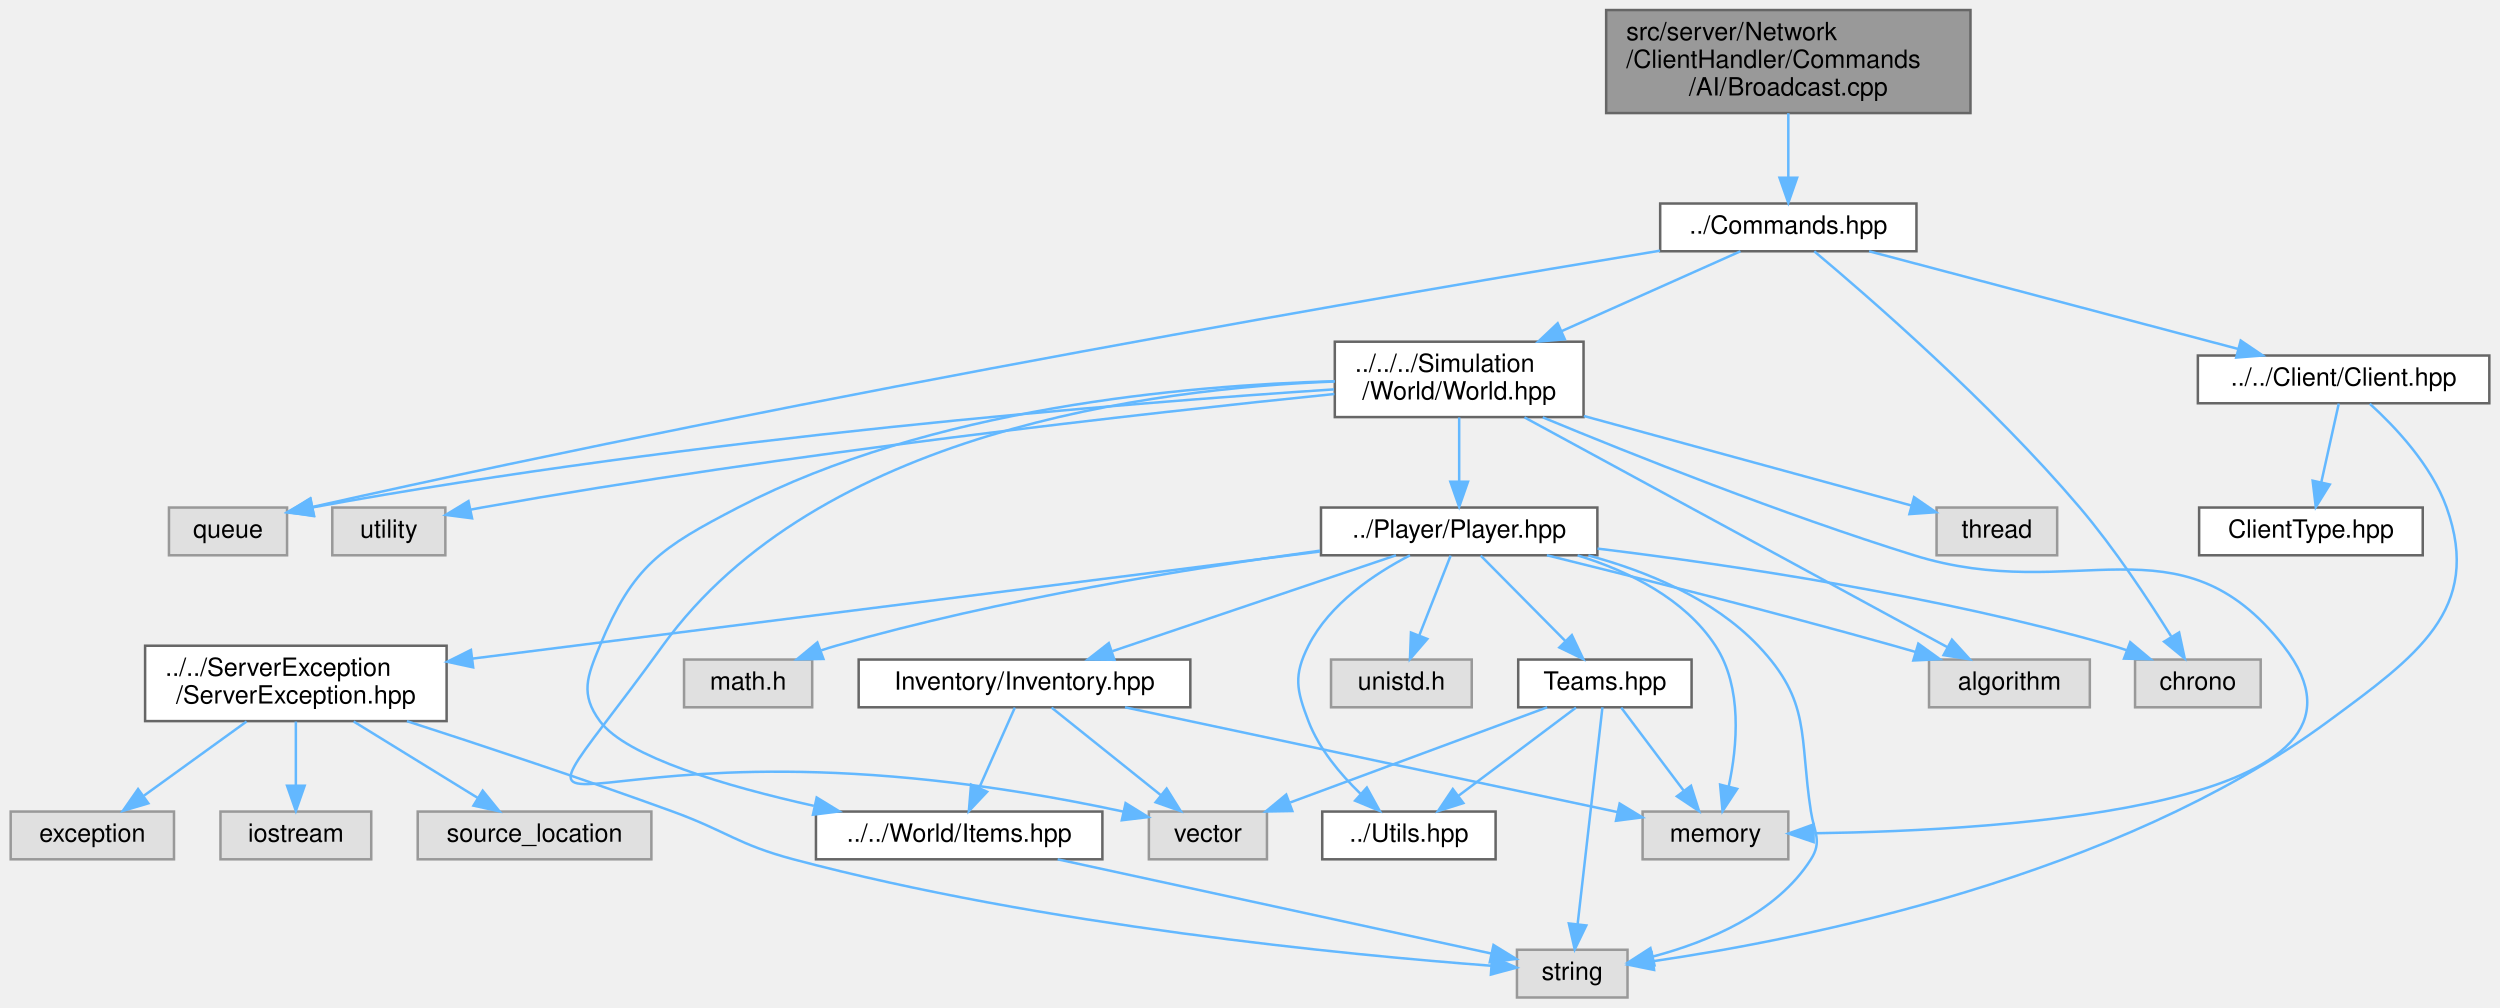
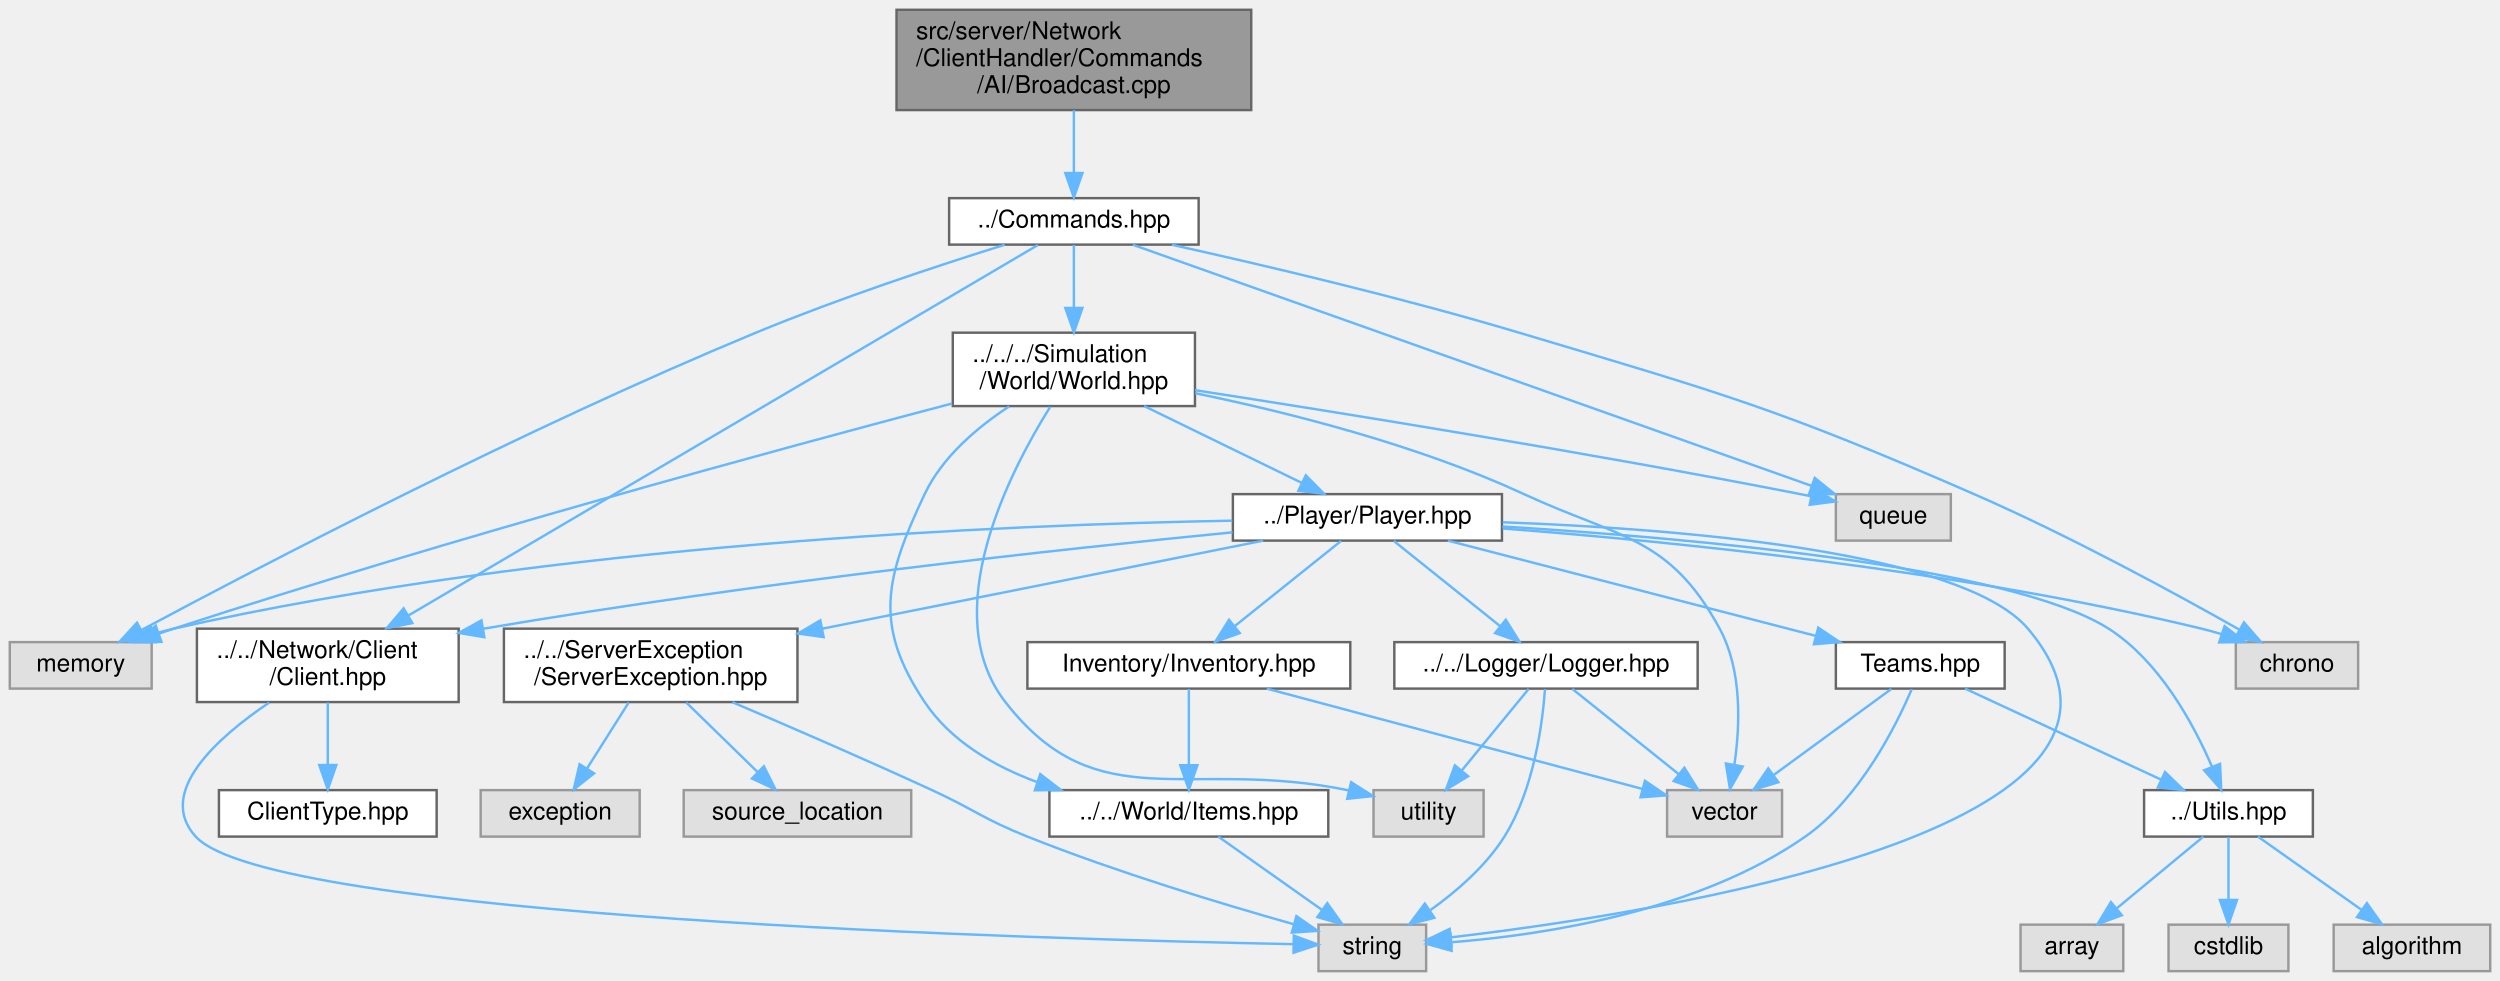
- <svg xmlns="http://www.w3.org/2000/svg" xmlns:xlink="http://www.w3.org/1999/xlink" width="995pt" height="401pt" viewBox="0.00 0.00 994.50 401.00">
+ <svg xmlns="http://www.w3.org/2000/svg" xmlns:xlink="http://www.w3.org/1999/xlink" width="1022pt" height="401pt" viewBox="0.00 0.00 1022.00 401.00">
  <g id="graph0" class="graph" transform="scale(1 1) rotate(0) translate(4 397)">
    <g id="Node000001" class="node">
      <g id="a_Node000001">
        <a xlink:title=" ">
-           <polygon fill="#999999" stroke="#666666" points="780,-393 635,-393 635,-352 780,-352 780,-393" />
-           <text text-anchor="start" x="643" y="-381" font-family="Helvetica,sans-Serif" font-size="10.00">src/server/Network</text>
-           <text text-anchor="start" x="643" y="-370" font-family="Helvetica,sans-Serif" font-size="10.00">/ClientHandler/Commands</text>
-           <text text-anchor="middle" x="707.5" y="-359" font-family="Helvetica,sans-Serif" font-size="10.00">/AI/Broadcast.cpp</text>
+           <polygon fill="#999999" stroke="#666666" points="507.5,-393 362.5,-393 362.5,-352 507.5,-352 507.5,-393" />
+           <text text-anchor="start" x="370.5" y="-381" font-family="Helvetica,sans-Serif" font-size="10.00">src/server/Network</text>
+           <text text-anchor="start" x="370.5" y="-370" font-family="Helvetica,sans-Serif" font-size="10.00">/ClientHandler/Commands</text>
+           <text text-anchor="middle" x="435" y="-359" font-family="Helvetica,sans-Serif" font-size="10.00">/AI/Broadcast.cpp</text>
        </a>
      </g>
    </g>
    <g id="Node000002" class="node">
      <g id="a_Node000002">
        <a xlink:href="Commands_8hpp.html" target="_top" xlink:title=" ">
-           <polygon fill="white" stroke="#666666" points="758.5,-316 656.5,-316 656.5,-297 758.5,-297 758.5,-316" />
-           <text text-anchor="middle" x="707.5" y="-304" font-family="Helvetica,sans-Serif" font-size="10.00">../Commands.hpp</text>
+           <polygon fill="white" stroke="#666666" points="486,-316 384,-316 384,-297 486,-297 486,-316" />
+           <text text-anchor="middle" x="435" y="-304" font-family="Helvetica,sans-Serif" font-size="10.00">../Commands.hpp</text>
        </a>
      </g>
    </g>
    <g id="edge1_Node000001_Node000002" class="edge">
      <g id="a_edge1_Node000001_Node000002">
        <a xlink:title=" ">
-           <path fill="none" stroke="#63b8ff" d="M707.5,-351.95C707.5,-343.85 707.5,-334.5 707.5,-326.47" />
-           <polygon fill="#63b8ff" stroke="#63b8ff" points="711,-326.26 707.5,-316.26 704,-326.26 711,-326.26" />
+           <path fill="none" stroke="#63b8ff" d="M435,-351.95C435,-343.85 435,-334.5 435,-326.47" />
+           <polygon fill="#63b8ff" stroke="#63b8ff" points="438.5,-326.26 435,-316.26 431.5,-326.26 438.5,-326.26" />
        </a>
      </g>
    </g>
    <g id="Node000003" class="node">
      <g id="a_Node000003">
        <a xlink:href="World_8hpp.html" target="_top" xlink:title=" ">
-           <polygon fill="white" stroke="#666666" points="626,-261 527,-261 527,-231 626,-231 626,-261" />
-           <text text-anchor="start" x="535" y="-249" font-family="Helvetica,sans-Serif" font-size="10.00">../../../Simulation</text>
-           <text text-anchor="middle" x="576.5" y="-238" font-family="Helvetica,sans-Serif" font-size="10.00">/World/World.hpp</text>
+           <polygon fill="white" stroke="#666666" points="484.5,-261 385.5,-261 385.5,-231 484.5,-231 484.5,-261" />
+           <text text-anchor="start" x="393.5" y="-249" font-family="Helvetica,sans-Serif" font-size="10.00">../../../Simulation</text>
+           <text text-anchor="middle" x="435" y="-238" font-family="Helvetica,sans-Serif" font-size="10.00">/World/World.hpp</text>
        </a>
      </g>
    </g>
    <g id="edge2_Node000002_Node000003" class="edge">
      <g id="a_edge2_Node000002_Node000003">
        <a xlink:title=" ">
-           <path fill="none" stroke="#63b8ff" d="M688.45,-296.99C669.85,-288.68 640.94,-275.78 617.16,-265.16" />
-           <polygon fill="#63b8ff" stroke="#63b8ff" points="618.55,-261.95 607.99,-261.06 615.7,-268.34 618.55,-261.95" />
+           <path fill="none" stroke="#63b8ff" d="M435,-296.87C435,-290.11 435,-280.35 435,-271.26" />
+           <polygon fill="#63b8ff" stroke="#63b8ff" points="438.5,-271.11 435,-261.11 431.5,-271.11 438.5,-271.11" />
+         </a>
+       </g>
+     </g>
+     <g id="Node000004" class="node">
+       <g id="a_Node000004">
+         <a xlink:title=" ">
+           <polygon fill="#e0e0e0" stroke="#999999" points="58,-134.5 0,-134.5 0,-115.5 58,-115.5 58,-134.5" />
+           <text text-anchor="middle" x="29" y="-122.5" font-family="Helvetica,sans-Serif" font-size="10.00">memory</text>
+         </a>
+       </g>
+     </g>
+     <g id="edge37_Node000002_Node000004" class="edge">
+       <g id="a_edge37_Node000002_Node000004">
+         <a xlink:title=" ">
+           <path fill="none" stroke="#63b8ff" d="M406.73,-296.95C380.14,-288.64 339.39,-275.23 305,-261 210.01,-221.69 101.62,-165.06 53.84,-139.46" />
+           <polygon fill="#63b8ff" stroke="#63b8ff" points="55.32,-136.28 44.85,-134.63 52,-142.45 55.32,-136.28" />
+         </a>
+       </g>
+     </g>
+     <g id="Node000006" class="node">
+       <g id="a_Node000006">
+         <a xlink:title=" ">
+           <polygon fill="#e0e0e0" stroke="#999999" points="793.5,-195 746.5,-195 746.5,-176 793.5,-176 793.5,-195" />
+           <text text-anchor="middle" x="770" y="-183" font-family="Helvetica,sans-Serif" font-size="10.00">queue</text>
+         </a>
+       </g>
+     </g>
+     <g id="edge38_Node000002_Node000006" class="edge">
+       <g id="a_edge38_Node000002_Node000006">
+         <a xlink:title=" ">
+           <path fill="none" stroke="#63b8ff" d="M459.09,-296.94C517.88,-276.06 668.82,-222.44 736.4,-198.44" />
+           <polygon fill="#63b8ff" stroke="#63b8ff" points="737.87,-201.63 746.13,-194.98 735.53,-195.03 737.87,-201.63" />
+         </a>
+       </g>
+     </g>
+     <g id="Node000010" class="node">
+       <g id="a_Node000010">
+         <a xlink:title=" ">
+           <polygon fill="#e0e0e0" stroke="#999999" points="960,-134.5 910,-134.5 910,-115.5 960,-115.5 960,-134.5" />
+           <text text-anchor="middle" x="935" y="-122.5" font-family="Helvetica,sans-Serif" font-size="10.00">chrono</text>
+         </a>
+       </g>
+     </g>
+     <g id="edge36_Node000002_Node000010" class="edge">
+       <g id="a_edge36_Node000002_Node000010">
+         <a xlink:title=" ">
+           <path fill="none" stroke="#63b8ff" d="M475.08,-296.93C512.16,-288.7 568.69,-275.44 617,-261 701.04,-235.88 722.6,-230.07 803,-195 842.05,-177.97 885.52,-154.28 911.53,-139.55" />
+           <polygon fill="#63b8ff" stroke="#63b8ff" points="913.33,-142.56 920.29,-134.56 909.87,-136.47 913.33,-142.56" />
+         </a>
+       </g>
+     </g>
+     <g id="Node000011" class="node">
+       <g id="a_Node000011">
+         <a xlink:href="Client_8hpp.html" target="_top" xlink:title=" ">
+           <polygon fill="white" stroke="#666666" points="183.5,-140 76.5,-140 76.5,-110 183.5,-110 183.5,-140" />
+           <text text-anchor="start" x="84.5" y="-128" font-family="Helvetica,sans-Serif" font-size="10.00">../../Network/Client</text>
+           <text text-anchor="middle" x="130" y="-117" font-family="Helvetica,sans-Serif" font-size="10.00">/Client.hpp</text>
+         </a>
+       </g>
+     </g>
+     <g id="edge35_Node000002_Node000011" class="edge">
+       <g id="a_edge35_Node000002_Node000011">
+         <a xlink:title=" ">
+           <path fill="none" stroke="#63b8ff" d="M420.29,-296.84C373.69,-269.42 228.57,-184.01 162.89,-145.35" />
+           <polygon fill="#63b8ff" stroke="#63b8ff" points="164.56,-142.28 154.16,-140.22 161.01,-148.31 164.56,-142.28" />
+         </a>
+       </g>
+     </g>
+     <g id="edge3_Node000003_Node000004" class="edge">
+       <g id="a_edge3_Node000003_Node000004">
+         <a xlink:title=" ">
+           <path fill="none" stroke="#63b8ff" d="M385.24,-232.07C314.17,-213.33 179.74,-176.79 67,-140 65.1,-139.38 63.14,-138.72 61.18,-138.05" />
+           <polygon fill="#63b8ff" stroke="#63b8ff" points="62,-134.62 51.41,-134.57 59.66,-141.22 62,-134.62" />
+         </a>
+       </g>
+     </g>
+     <g id="Node000005" class="node">
+       <g id="a_Node000005">
+         <a xlink:title=" ">
+           <polygon fill="#e0e0e0" stroke="#999999" points="724.5,-74 677.5,-74 677.5,-55 724.5,-55 724.5,-74" />
+           <text text-anchor="middle" x="701" y="-62" font-family="Helvetica,sans-Serif" font-size="10.00">vector</text>
+         </a>
+       </g>
+     </g>
+     <g id="edge4_Node000003_Node000005" class="edge">
+       <g id="a_edge4_Node000003_Node000005">
+         <a xlink:title=" ">
+           <path fill="none" stroke="#63b8ff" d="M484.61,-236.25C522.57,-228.44 575.6,-215.11 619,-195 658.15,-176.86 678.4,-177.91 699,-140 708.24,-122.98 707.36,-100.4 705.04,-84.57" />
+           <polygon fill="#63b8ff" stroke="#63b8ff" points="708.43,-83.64 703.21,-74.42 701.54,-84.88 708.43,-83.64" />
+         </a>
+       </g>
+     </g>
+     <g id="edge5_Node000003_Node000006" class="edge">
+       <g id="a_edge5_Node000003_Node000006">
+         <a xlink:title=" ">
+           <path fill="none" stroke="#63b8ff" d="M484.54,-237.49C543.62,-228.34 645.28,-211.99 732,-195 733.45,-194.72 734.93,-194.42 736.43,-194.11" />
+           <polygon fill="#63b8ff" stroke="#63b8ff" points="737.27,-197.51 746.32,-192 735.81,-190.66 737.27,-197.51" />
        </a>
      </g>
    </g>
    <g id="Node000007" class="node">
      <g id="a_Node000007">
        <a xlink:title=" ">
-           <polygon fill="#e0e0e0" stroke="#999999" points="110,-195 63,-195 63,-176 110,-176 110,-195" />
-           <text text-anchor="middle" x="86.5" y="-183" font-family="Helvetica,sans-Serif" font-size="10.00">queue</text>
-         </a>
-       </g>
-     </g>
-     <g id="edge37_Node000002_Node000007" class="edge">
-       <g id="a_edge37_Node000002_Node000007">
-         <a xlink:title=" ">
-           <path fill="none" stroke="#63b8ff" d="M656.42,-297.23C555.59,-280.62 323.75,-241.02 120.19,-195.26" />
-           <polygon fill="#63b8ff" stroke="#63b8ff" points="120.74,-191.8 110.22,-193.01 119.2,-198.63 120.74,-191.8" />
+           <polygon fill="#e0e0e0" stroke="#999999" points="602.5,-74 557.5,-74 557.5,-55 602.5,-55 602.5,-74" />
+           <text text-anchor="middle" x="580" y="-62" font-family="Helvetica,sans-Serif" font-size="10.00">utility</text>
+         </a>
+       </g>
+     </g>
+     <g id="edge6_Node000003_Node000007" class="edge">
+       <g id="a_edge6_Node000003_Node000007">
+         <a xlink:title=" ">
+           <path fill="none" stroke="#63b8ff" d="M425.34,-230.71C408.65,-204.08 378.81,-146.29 407,-110 444.82,-61.32 481.78,-87.54 547.39,-73.88" />
+           <polygon fill="#63b8ff" stroke="#63b8ff" points="548.34,-77.25 557.28,-71.56 546.75,-70.44 548.34,-77.25" />
+         </a>
+       </g>
+     </g>
+     <g id="Node000008" class="node">
+       <g id="a_Node000008">
+         <a xlink:href="Player_8hpp.html" target="_top" xlink:title=" ">
+           <polygon fill="white" stroke="#666666" points="610,-195 500,-195 500,-176 610,-176 610,-195" />
+           <text text-anchor="middle" x="555" y="-183" font-family="Helvetica,sans-Serif" font-size="10.00">../Player/Player.hpp</text>
+         </a>
+       </g>
+     </g>
+     <g id="edge7_Node000003_Node000008" class="edge">
+       <g id="a_edge7_Node000003_Node000008">
+         <a xlink:title=" ">
+           <path fill="none" stroke="#63b8ff" d="M463.74,-230.99C483.32,-221.45 509.05,-208.9 528.2,-199.57" />
+           <polygon fill="#63b8ff" stroke="#63b8ff" points="529.82,-202.67 537.28,-195.14 526.76,-196.38 529.82,-202.67" />
+         </a>
+       </g>
+     </g>
+     <g id="Node000018" class="node">
+       <g id="a_Node000018">
+         <a xlink:href="Items_8hpp.html" target="_top" xlink:title=" ">
+           <polygon fill="white" stroke="#666666" points="539,-74 425,-74 425,-55 539,-55 539,-74" />
+           <text text-anchor="middle" x="482" y="-62" font-family="Helvetica,sans-Serif" font-size="10.00">../../World/Items.hpp</text>
+         </a>
+       </g>
+     </g>
+     <g id="edge34_Node000003_Node000018" class="edge">
+       <g id="a_edge34_Node000003_Node000018">
+         <a xlink:title=" ">
+           <path fill="none" stroke="#63b8ff" d="M408.55,-230.86C395.57,-222.36 381.21,-210.22 374,-195 357.84,-160.85 352.98,-141.39 374,-110 384.61,-94.15 402.01,-83.94 419.78,-77.36" />
+           <polygon fill="#63b8ff" stroke="#63b8ff" points="421.26,-80.55 429.64,-74.07 419.05,-73.91 421.26,-80.55" />
+         </a>
+       </g>
+     </g>
+     <g id="edge10_Node000008_Node000004" class="edge">
+       <g id="a_edge10_Node000008_Node000004">
+         <a xlink:title=" ">
+           <path fill="none" stroke="#63b8ff" d="M499.75,-184.15C408.52,-182.52 221.15,-174.79 67,-140 64.33,-139.4 61.59,-138.65 58.86,-137.83" />
+           <polygon fill="#63b8ff" stroke="#63b8ff" points="59.81,-134.45 49.21,-134.56 57.56,-141.08 59.81,-134.45" />
+         </a>
+       </g>
+     </g>
+     <g id="Node000009" class="node">
+       <g id="a_Node000009">
+         <a xlink:title=" ">
+           <polygon fill="#e0e0e0" stroke="#999999" points="579,-19 535,-19 535,0 579,0 579,-19" />
+           <text text-anchor="middle" x="557" y="-7" font-family="Helvetica,sans-Serif" font-size="10.00">string</text>
+         </a>
+       </g>
+     </g>
+     <g id="edge8_Node000008_Node000009" class="edge">
+       <g id="a_edge8_Node000008_Node000009">
+         <a xlink:title=" ">
+           <path fill="none" stroke="#63b8ff" d="M610.3,-183.5C681.14,-180.9 798.03,-171.78 825,-140 894.5,-58.11 674.46,-23.82 589.24,-13.83" />
+           <polygon fill="#63b8ff" stroke="#63b8ff" points="589.41,-10.32 579.08,-12.68 588.62,-17.28 589.41,-10.32" />
+         </a>
+       </g>
+     </g>
+     <g id="edge9_Node000008_Node000010" class="edge">
+       <g id="a_edge9_Node000008_Node000010">
+         <a xlink:title=" ">
+           <path fill="none" stroke="#63b8ff" d="M610.29,-180.95C678.3,-175.75 796.91,-163.96 896,-140 898.66,-139.36 901.39,-138.59 904.12,-137.76" />
+           <polygon fill="#63b8ff" stroke="#63b8ff" points="905.41,-141.02 913.8,-134.54 903.2,-134.38 905.41,-141.02" />
+         </a>
+       </g>
+     </g>
+     <g id="edge11_Node000008_Node000011" class="edge">
+       <g id="a_edge11_Node000008_Node000011">
+         <a xlink:title=" ">
+           <path fill="none" stroke="#63b8ff" d="M499.87,-179.39C430.7,-172.61 308.29,-159.39 193.56,-139.98" />
+           <polygon fill="#63b8ff" stroke="#63b8ff" points="193.99,-136.5 183.55,-138.27 192.81,-143.4 193.99,-136.5" />
+         </a>
+       </g>
+     </g>
+     <g id="Node000013" class="node">
+       <g id="a_Node000013">
+         <a xlink:href="ServerException_8hpp.html" target="_top" xlink:title=" ">
+           <polygon fill="white" stroke="#666666" points="322,-140 202,-140 202,-110 322,-110 322,-140" />
+           <text text-anchor="start" x="210" y="-128" font-family="Helvetica,sans-Serif" font-size="10.00">../../ServerException</text>
+           <text text-anchor="middle" x="262" y="-117" font-family="Helvetica,sans-Serif" font-size="10.00">/ServerException.hpp</text>
+         </a>
+       </g>
+     </g>
+     <g id="edge14_Node000008_Node000013" class="edge">
+       <g id="a_edge14_Node000008_Node000013">
+         <a xlink:title=" ">
+           <path fill="none" stroke="#63b8ff" d="M512.4,-175.99C465.16,-166.56 388.22,-151.2 332.08,-139.99" />
+           <polygon fill="#63b8ff" stroke="#63b8ff" points="332.7,-136.55 322.21,-138.02 331.33,-143.41 332.7,-136.55" />
+         </a>
+       </g>
+     </g>
+     <g id="Node000016" class="node">
+       <g id="a_Node000016">
+         <a xlink:href="Logger_8hpp.html" target="_top" xlink:title=" ">
+           <polygon fill="white" stroke="#666666" points="690,-134.5 566,-134.5 566,-115.5 690,-115.5 690,-134.5" />
+           <text text-anchor="middle" x="628" y="-122.5" font-family="Helvetica,sans-Serif" font-size="10.00">../../Logger/Logger.hpp</text>
+         </a>
+       </g>
+     </g>
+     <g id="edge18_Node000008_Node000016" class="edge">
+       <g id="a_edge18_Node000008_Node000016">
+         <a xlink:title=" ">
+           <path fill="none" stroke="#63b8ff" d="M565.77,-175.87C577.2,-166.71 595.48,-152.06 609.28,-141.01" />
+           <polygon fill="#63b8ff" stroke="#63b8ff" points="611.57,-143.65 617.18,-134.67 607.19,-138.19 611.57,-143.65" />
+         </a>
+       </g>
+     </g>
+     <g id="Node000017" class="node">
+       <g id="a_Node000017">
+         <a xlink:href="Inventory_8hpp.html" target="_top" xlink:title=" ">
+           <polygon fill="white" stroke="#666666" points="548,-134.5 416,-134.5 416,-115.5 548,-115.5 548,-134.5" />
+           <text text-anchor="middle" x="482" y="-122.5" font-family="Helvetica,sans-Serif" font-size="10.00">Inventory/Inventory.hpp</text>
+         </a>
+       </g>
+     </g>
+     <g id="edge22_Node000008_Node000017" class="edge">
+       <g id="a_edge22_Node000008_Node000017">
+         <a xlink:title=" ">
+           <path fill="none" stroke="#63b8ff" d="M544.23,-175.87C532.8,-166.71 514.52,-152.06 500.72,-141.01" />
+           <polygon fill="#63b8ff" stroke="#63b8ff" points="502.81,-138.19 492.82,-134.67 498.43,-143.65 502.81,-138.19" />
+         </a>
+       </g>
+     </g>
+     <g id="Node000019" class="node">
+       <g id="a_Node000019">
+         <a xlink:href="Teams_8hpp.html" target="_top" xlink:title=" ">
+           <polygon fill="white" stroke="#666666" points="815.5,-134.5 746.5,-134.5 746.5,-115.5 815.5,-115.5 815.5,-134.5" />
+           <text text-anchor="middle" x="781" y="-122.5" font-family="Helvetica,sans-Serif" font-size="10.00">Teams.hpp</text>
+         </a>
+       </g>
+     </g>
+     <g id="edge26_Node000008_Node000019" class="edge">
+       <g id="a_edge26_Node000008_Node000019">
+         <a xlink:title=" ">
+           <path fill="none" stroke="#63b8ff" d="M587.86,-175.99C627.61,-165.7 694.63,-148.36 738.33,-137.04" />
+           <polygon fill="#63b8ff" stroke="#63b8ff" points="739.29,-140.41 748.1,-134.52 737.54,-133.63 739.29,-140.41" />
+         </a>
+       </g>
+     </g>
+     <g id="Node000020" class="node">
+       <g id="a_Node000020">
+         <a xlink:href="Utils_8hpp.html" target="_top" xlink:title=" ">
+           <polygon fill="white" stroke="#666666" points="941.5,-74 872.5,-74 872.5,-55 941.5,-55 941.5,-74" />
+           <text text-anchor="middle" x="907" y="-62" font-family="Helvetica,sans-Serif" font-size="10.00">../Utils.hpp</text>
+         </a>
+       </g>
+     </g>
+     <g id="edge33_Node000008_Node000020" class="edge">
+       <g id="a_edge33_Node000008_Node000020">
+         <a xlink:title=" ">
+           <path fill="none" stroke="#63b8ff" d="M610.17,-181.77C686.09,-177.11 817.93,-165.54 858,-140 878.76,-126.77 892.63,-101.24 900.17,-83.78" />
+           <polygon fill="#63b8ff" stroke="#63b8ff" points="903.56,-84.73 904.04,-74.15 897.06,-82.12 903.56,-84.73" />
+         </a>
+       </g>
+     </g>
+     <g id="edge12_Node000011_Node000009" class="edge">
+       <g id="a_edge12_Node000011_Node000009">
+         <a xlink:title=" ">
+           <path fill="none" stroke="#63b8ff" d="M106,-109.76C84.8,-95.44 59.6,-72.99 76,-55 106.22,-21.86 421.83,-13.03 524.75,-11.03" />
+           <polygon fill="#63b8ff" stroke="#63b8ff" points="524.92,-14.52 534.85,-10.84 524.79,-7.52 524.92,-14.52" />
+         </a>
+       </g>
+     </g>
+     <g id="Node000012" class="node">
+       <g id="a_Node000012">
+         <a xlink:href="ClientType_8hpp.html" target="_top" xlink:title=" ">
+           <polygon fill="white" stroke="#666666" points="174.5,-74 85.5,-74 85.5,-55 174.5,-55 174.5,-74" />
+           <text text-anchor="middle" x="130" y="-62" font-family="Helvetica,sans-Serif" font-size="10.00">ClientType.hpp</text>
+         </a>
+       </g>
+     </g>
+     <g id="edge13_Node000011_Node000012" class="edge">
+       <g id="a_edge13_Node000011_Node000012">
+         <a xlink:title=" ">
+           <path fill="none" stroke="#63b8ff" d="M130,-109.84C130,-102.21 130,-92.7 130,-84.45" />
+           <polygon fill="#63b8ff" stroke="#63b8ff" points="133.5,-84.27 130,-74.27 126.5,-84.27 133.5,-84.27" />
+         </a>
+       </g>
+     </g>
+     <g id="edge16_Node000013_Node000009" class="edge">
+       <g id="a_edge16_Node000013_Node000009">
+         <a xlink:title=" ">
+           <path fill="none" stroke="#63b8ff" d="M295.38,-109.94C318.43,-100.12 349.71,-86.57 377,-74 394.51,-65.93 398.09,-62.14 416,-55 452.52,-40.43 495.82,-27.36 524.71,-19.22" />
+           <polygon fill="#63b8ff" stroke="#63b8ff" points="525.97,-22.5 534.67,-16.45 524.09,-15.76 525.97,-22.5" />
        </a>
      </g>
    </g>
    <g id="Node000014" class="node">
      <g id="a_Node000014">
        <a xlink:title=" ">
-           <polygon fill="#e0e0e0" stroke="#999999" points="895.5,-134.5 845.5,-134.5 845.5,-115.5 895.5,-115.5 895.5,-134.5" />
-           <text text-anchor="middle" x="870.5" y="-122.5" font-family="Helvetica,sans-Serif" font-size="10.00">chrono</text>
-         </a>
-       </g>
-     </g>
-     <g id="edge36_Node000002_Node000014" class="edge">
-       <g id="a_edge36_Node000002_Node000014">
-         <a xlink:title=" ">
-           <path fill="none" stroke="#63b8ff" d="M717.82,-296.98C738.97,-279.25 788.22,-236.56 823.5,-195 837.37,-178.66 850.9,-158.17 859.85,-143.78" />
-           <polygon fill="#63b8ff" stroke="#63b8ff" points="863.04,-145.28 865.27,-134.92 857.07,-141.63 863.04,-145.28" />
+           <polygon fill="#e0e0e0" stroke="#999999" points="257.5,-74 192.5,-74 192.5,-55 257.5,-55 257.5,-74" />
+           <text text-anchor="middle" x="225" y="-62" font-family="Helvetica,sans-Serif" font-size="10.00">exception</text>
+         </a>
+       </g>
+     </g>
+     <g id="edge15_Node000013_Node000014" class="edge">
+       <g id="a_edge15_Node000013_Node000014">
+         <a xlink:title=" ">
+           <path fill="none" stroke="#63b8ff" d="M253.04,-109.84C247.89,-101.69 241.38,-91.4 235.93,-82.78" />
+           <polygon fill="#63b8ff" stroke="#63b8ff" points="238.85,-80.85 230.54,-74.27 232.93,-84.59 238.85,-80.85" />
+         </a>
+       </g>
+     </g>
+     <g id="Node000015" class="node">
+       <g id="a_Node000015">
+         <a xlink:title=" ">
+           <polygon fill="#e0e0e0" stroke="#999999" points="368.5,-74 275.5,-74 275.5,-55 368.5,-55 368.5,-74" />
+           <text text-anchor="middle" x="322" y="-62" font-family="Helvetica,sans-Serif" font-size="10.00">source_location</text>
+         </a>
+       </g>
+     </g>
+     <g id="edge17_Node000013_Node000015" class="edge">
+       <g id="a_edge17_Node000013_Node000015">
+         <a xlink:title=" ">
+           <path fill="none" stroke="#63b8ff" d="M276.52,-109.84C285.32,-101.26 296.57,-90.3 305.67,-81.42" />
+           <polygon fill="#63b8ff" stroke="#63b8ff" points="308.29,-83.75 313.01,-74.27 303.41,-78.74 308.29,-83.75" />
+         </a>
+       </g>
+     </g>
+     <g id="edge21_Node000016_Node000005" class="edge">
+       <g id="a_edge21_Node000016_Node000005">
+         <a xlink:title=" ">
+           <path fill="none" stroke="#63b8ff" d="M638.77,-115.37C650.2,-106.21 668.48,-91.56 682.28,-80.51" />
+           <polygon fill="#63b8ff" stroke="#63b8ff" points="684.57,-83.15 690.18,-74.17 680.19,-77.69 684.57,-83.15" />
+         </a>
+       </g>
+     </g>
+     <g id="edge20_Node000016_Node000007" class="edge">
+       <g id="a_edge20_Node000016_Node000007">
+         <a xlink:title=" ">
+           <path fill="none" stroke="#63b8ff" d="M620.92,-115.37C613.76,-106.64 602.51,-92.93 593.61,-82.09" />
+           <polygon fill="#63b8ff" stroke="#63b8ff" points="596.16,-79.68 587.11,-74.17 590.75,-84.12 596.16,-79.68" />
+         </a>
+       </g>
+     </g>
+     <g id="edge19_Node000016_Node000009" class="edge">
+       <g id="a_edge19_Node000016_Node000009">
+         <a xlink:title=" ">
+           <path fill="none" stroke="#63b8ff" d="M627.59,-115.26C626.58,-101.45 623.09,-74.21 611,-55 603.42,-42.95 591.46,-32.61 580.73,-24.93" />
+           <polygon fill="#63b8ff" stroke="#63b8ff" points="582.37,-21.82 572.12,-19.14 578.46,-27.63 582.37,-21.82" />
+         </a>
+       </g>
+     </g>
+     <g id="edge23_Node000017_Node000005" class="edge">
+       <g id="a_edge23_Node000017_Node000005">
+         <a xlink:title=" ">
+           <path fill="none" stroke="#63b8ff" d="M513.84,-115.49C554.83,-104.54 625.73,-85.61 667.5,-74.45" />
+           <polygon fill="#63b8ff" stroke="#63b8ff" points="668.45,-77.82 677.21,-71.85 666.65,-71.05 668.45,-77.82" />
+         </a>
+       </g>
+     </g>
+     <g id="edge24_Node000017_Node000018" class="edge">
+       <g id="a_edge24_Node000017_Node000018">
+         <a xlink:title=" ">
+           <path fill="none" stroke="#63b8ff" d="M482,-115.37C482,-107.25 482,-94.81 482,-84.39" />
+           <polygon fill="#63b8ff" stroke="#63b8ff" points="485.5,-84.17 482,-74.17 478.5,-84.17 485.5,-84.17" />
+         </a>
+       </g>
+     </g>
+     <g id="edge25_Node000018_Node000009" class="edge">
+       <g id="a_edge25_Node000018_Node000009">
+         <a xlink:title=" ">
+           <path fill="none" stroke="#63b8ff" d="M494.05,-54.98C505.46,-46.92 522.83,-34.65 536.43,-25.03" />
+           <polygon fill="#63b8ff" stroke="#63b8ff" points="538.58,-27.8 544.73,-19.17 534.54,-22.08 538.58,-27.8" />
+         </a>
+       </g>
+     </g>
+     <g id="edge32_Node000019_Node000005" class="edge">
+       <g id="a_edge32_Node000019_Node000005">
+         <a xlink:title=" ">
+           <path fill="none" stroke="#63b8ff" d="M769.2,-115.37C756.55,-106.12 736.26,-91.28 721.09,-80.19" />
+           <polygon fill="#63b8ff" stroke="#63b8ff" points="722.99,-77.24 712.85,-74.17 718.86,-82.9 722.99,-77.24" />
+         </a>
+       </g>
+     </g>
+     <g id="edge31_Node000019_Node000009" class="edge">
+       <g id="a_edge31_Node000019_Node000009">
+         <a xlink:title=" ">
+           <path fill="none" stroke="#63b8ff" d="M777.54,-115.28C771.22,-100.5 756.34,-70.6 734,-55 690.26,-24.46 627.48,-14.84 589.64,-11.84" />
+           <polygon fill="#63b8ff" stroke="#63b8ff" points="589.42,-8.31 579.2,-11.13 588.94,-15.3 589.42,-8.31" />
+         </a>
+       </g>
+     </g>
+     <g id="edge27_Node000019_Node000020" class="edge">
+       <g id="a_edge27_Node000019_Node000020">
+         <a xlink:title=" ">
+           <path fill="none" stroke="#63b8ff" d="M799.32,-115.49C820.41,-105.7 855.26,-89.52 879.58,-78.23" />
+           <polygon fill="#63b8ff" stroke="#63b8ff" points="881.06,-81.4 888.66,-74.02 878.11,-75.05 881.06,-81.4" />
+         </a>
+       </g>
+     </g>
+     <g id="Node000021" class="node">
+       <g id="a_Node000021">
+         <a xlink:title=" ">
+           <polygon fill="#e0e0e0" stroke="#999999" points="1014,-19 950,-19 950,0 1014,0 1014,-19" />
+           <text text-anchor="middle" x="982" y="-7" font-family="Helvetica,sans-Serif" font-size="10.00">algorithm</text>
+         </a>
+       </g>
+     </g>
+     <g id="edge28_Node000020_Node000021" class="edge">
+       <g id="a_edge28_Node000020_Node000021">
+         <a xlink:title=" ">
+           <path fill="none" stroke="#63b8ff" d="M919.05,-54.98C930.46,-46.92 947.83,-34.65 961.43,-25.03" />
+           <polygon fill="#63b8ff" stroke="#63b8ff" points="963.58,-27.8 969.73,-19.17 959.54,-22.08 963.58,-27.8" />
+         </a>
+       </g>
+     </g>
+     <g id="Node000022" class="node">
+       <g id="a_Node000022">
+         <a xlink:title=" ">
+           <polygon fill="#e0e0e0" stroke="#999999" points="864,-19 822,-19 822,0 864,0 864,-19" />
+           <text text-anchor="middle" x="843" y="-7" font-family="Helvetica,sans-Serif" font-size="10.00">array</text>
+         </a>
+       </g>
+     </g>
+     <g id="edge29_Node000020_Node000022" class="edge">
+       <g id="a_edge29_Node000020_Node000022">
+         <a xlink:title=" ">
+           <path fill="none" stroke="#63b8ff" d="M896.72,-54.98C887.16,-47.07 872.72,-35.11 861.22,-25.58" />
+           <polygon fill="#63b8ff" stroke="#63b8ff" points="863.4,-22.85 853.47,-19.17 858.94,-28.24 863.4,-22.85" />
        </a>
      </g>
    </g>
    <g id="Node000023" class="node">
      <g id="a_Node000023">
-         <a xlink:href="Client_8hpp.html" target="_top" xlink:title=" ">
-           <polygon fill="white" stroke="#666666" points="986.5,-255.5 870.5,-255.5 870.5,-236.5 986.5,-236.5 986.5,-255.5" />
-           <text text-anchor="middle" x="928.5" y="-243.5" font-family="Helvetica,sans-Serif" font-size="10.00">../../Client/Client.hpp</text>
-         </a>
-       </g>
-     </g>
-     <g id="edge33_Node000002_Node000023" class="edge">
-       <g id="a_edge33_Node000002_Node000023">
-         <a xlink:title=" ">
-           <path fill="none" stroke="#63b8ff" d="M739.64,-296.99C778.43,-286.73 843.76,-269.43 886.51,-258.12" />
-           <polygon fill="#63b8ff" stroke="#63b8ff" points="887.55,-261.46 896.33,-255.52 885.76,-254.69 887.55,-261.46" />
-         </a>
-       </g>
-     </g>
-     <g id="Node000004" class="node">
-       <g id="a_Node000004">
-         <a xlink:title=" ">
-           <polygon fill="#e0e0e0" stroke="#999999" points="827.5,-134.5 763.5,-134.5 763.5,-115.5 827.5,-115.5 827.5,-134.5" />
-           <text text-anchor="middle" x="795.5" y="-122.5" font-family="Helvetica,sans-Serif" font-size="10.00">algorithm</text>
-         </a>
-       </g>
-     </g>
-     <g id="edge3_Node000003_Node000004" class="edge">
-       <g id="a_edge3_Node000003_Node000004">
-         <a xlink:title=" ">
-           <path fill="none" stroke="#63b8ff" d="M602.48,-230.88C645.05,-207.75 729.09,-162.09 770.81,-139.42" />
-           <polygon fill="#63b8ff" stroke="#63b8ff" points="772.63,-142.41 779.75,-134.56 769.29,-136.26 772.63,-142.41" />
-         </a>
-       </g>
-     </g>
-     <g id="Node000005" class="node">
-       <g id="a_Node000005">
-         <a xlink:title=" ">
-           <polygon fill="#e0e0e0" stroke="#999999" points="707.5,-74 649.5,-74 649.5,-55 707.5,-55 707.5,-74" />
-           <text text-anchor="middle" x="678.5" y="-62" font-family="Helvetica,sans-Serif" font-size="10.00">memory</text>
-         </a>
-       </g>
-     </g>
-     <g id="edge4_Node000003_Node000005" class="edge">
-       <g id="a_edge4_Node000003_Node000005">
-         <a xlink:title=" ">
-           <path fill="none" stroke="#63b8ff" d="M609.76,-230.89C645.74,-215.97 705.01,-192.36 757.5,-176 821.72,-155.98 862.98,-192.92 904.5,-140 954.55,-76.21 795.02,-66.44 717.84,-65.36" />
-           <polygon fill="#63b8ff" stroke="#63b8ff" points="717.57,-61.85 707.53,-65.26 717.5,-68.85 717.57,-61.85" />
-         </a>
-       </g>
-     </g>
-     <g id="Node000006" class="node">
-       <g id="a_Node000006">
-         <a xlink:title=" ">
-           <polygon fill="#e0e0e0" stroke="#999999" points="500,-74 453,-74 453,-55 500,-55 500,-74" />
-           <text text-anchor="middle" x="476.5" y="-62" font-family="Helvetica,sans-Serif" font-size="10.00">vector</text>
-         </a>
-       </g>
-     </g>
-     <g id="edge5_Node000003_Node000006" class="edge">
-       <g id="a_edge5_Node000003_Node000006">
-         <a xlink:title=" ">
-           <path fill="none" stroke="#63b8ff" d="M526.94,-245.16C454.33,-242.38 321.02,-225.19 259.5,-140 183.26,-34.43 217.56,-122.36 442.92,-73.97" />
-           <polygon fill="#63b8ff" stroke="#63b8ff" points="443.74,-77.37 452.75,-71.8 442.23,-70.54 443.74,-77.37" />
-         </a>
-       </g>
-     </g>
-     <g id="edge6_Node000003_Node000007" class="edge">
-       <g id="a_edge6_Node000003_Node000007">
-         <a xlink:title=" ">
-           <path fill="none" stroke="#63b8ff" d="M526.67,-242.03C443.96,-236.57 273.09,-222.99 120.22,-195.07" />
-           <polygon fill="#63b8ff" stroke="#63b8ff" points="120.65,-191.59 110.17,-193.21 119.37,-198.48 120.65,-191.59" />
-         </a>
-       </g>
-     </g>
-     <g id="Node000008" class="node">
-       <g id="a_Node000008">
-         <a xlink:title=" ">
-           <polygon fill="#e0e0e0" stroke="#999999" points="814.5,-195 766.5,-195 766.5,-176 814.5,-176 814.5,-195" />
-           <text text-anchor="middle" x="790.5" y="-183" font-family="Helvetica,sans-Serif" font-size="10.00">thread</text>
-         </a>
-       </g>
-     </g>
-     <g id="edge7_Node000003_Node000008" class="edge">
-       <g id="a_edge7_Node000003_Node000008">
-         <a xlink:title=" ">
-           <path fill="none" stroke="#63b8ff" d="M626.13,-231.43C666.14,-220.5 721.34,-205.41 756.48,-195.8" />
-           <polygon fill="#63b8ff" stroke="#63b8ff" points="757.54,-199.14 766.26,-193.13 755.69,-192.39 757.54,-199.14" />
-         </a>
-       </g>
-     </g>
-     <g id="Node000009" class="node">
-       <g id="a_Node000009">
-         <a xlink:title=" ">
-           <polygon fill="#e0e0e0" stroke="#999999" points="173,-195 128,-195 128,-176 173,-176 173,-195" />
-           <text text-anchor="middle" x="150.5" y="-183" font-family="Helvetica,sans-Serif" font-size="10.00">utility</text>
-         </a>
-       </g>
-     </g>
-     <g id="edge8_Node000003_Node000009" class="edge">
-       <g id="a_edge8_Node000003_Node000009">
-         <a xlink:title=" ">
-           <path fill="none" stroke="#63b8ff" d="M526.83,-240.19C452.65,-232.65 308.65,-216.65 187.5,-195 186.04,-194.74 184.55,-194.46 183.05,-194.16" />
-           <polygon fill="#63b8ff" stroke="#63b8ff" points="183.63,-190.71 173.13,-192.07 182.19,-197.56 183.63,-190.71" />
-         </a>
-       </g>
-     </g>
-     <g id="Node000010" class="node">
-       <g id="a_Node000010">
-         <a xlink:href="Player_8hpp.html" target="_top" xlink:title=" ">
-           <polygon fill="white" stroke="#666666" points="631.5,-195 521.5,-195 521.5,-176 631.5,-176 631.5,-195" />
-           <text text-anchor="middle" x="576.5" y="-183" font-family="Helvetica,sans-Serif" font-size="10.00">../Player/Player.hpp</text>
-         </a>
-       </g>
-     </g>
-     <g id="edge9_Node000003_Node000010" class="edge">
-       <g id="a_edge9_Node000003_Node000010">
-         <a xlink:title=" ">
-           <path fill="none" stroke="#63b8ff" d="M576.5,-230.84C576.5,-223.21 576.5,-213.7 576.5,-205.45" />
-           <polygon fill="#63b8ff" stroke="#63b8ff" points="580,-205.27 576.5,-195.27 573,-205.27 580,-205.27" />
-         </a>
-       </g>
-     </g>
-     <g id="Node000020" class="node">
-       <g id="a_Node000020">
-         <a xlink:href="Items_8hpp.html" target="_top" xlink:title=" ">
-           <polygon fill="white" stroke="#666666" points="434.5,-74 320.5,-74 320.5,-55 434.5,-55 434.5,-74" />
-           <text text-anchor="middle" x="377.5" y="-62" font-family="Helvetica,sans-Serif" font-size="10.00">../../World/Items.hpp</text>
-         </a>
-       </g>
-     </g>
-     <g id="edge32_Node000003_Node000020" class="edge">
-       <g id="a_edge32_Node000003_Node000020">
-         <a xlink:title=" ">
-           <path fill="none" stroke="#63b8ff" d="M526.93,-245.28C467.33,-243.67 365.81,-234.62 289.5,-195 258.82,-179.07 247.73,-171.94 234.5,-140 229.4,-127.68 226.6,-120.74 234.5,-110 244.99,-95.75 284.72,-84.08 319.66,-76.27" />
-           <polygon fill="#63b8ff" stroke="#63b8ff" points="320.79,-79.6 329.83,-74.07 319.31,-72.76 320.79,-79.6" />
-         </a>
-       </g>
-     </g>
-     <g id="edge13_Node000010_Node000004" class="edge">
-       <g id="a_edge13_Node000010_Node000004">
-         <a xlink:title=" ">
-           <path fill="none" stroke="#63b8ff" d="M611.41,-176C646.44,-167.35 701.88,-153.37 749.5,-140 752.29,-139.22 755.16,-138.39 758.06,-137.54" />
-           <polygon fill="#63b8ff" stroke="#63b8ff" points="759.24,-140.84 767.83,-134.64 757.24,-134.13 759.24,-140.84" />
-         </a>
-       </g>
-     </g>
-     <g id="edge15_Node000010_Node000005" class="edge">
-       <g id="a_edge15_Node000010_Node000005">
-         <a xlink:title=" ">
-           <path fill="none" stroke="#63b8ff" d="M623.64,-175.95C644.13,-169.64 666.22,-158.75 678.5,-140 689.32,-123.47 687.23,-100.14 683.78,-84.01" />
-           <polygon fill="#63b8ff" stroke="#63b8ff" points="687.14,-83.02 681.32,-74.17 680.35,-84.72 687.14,-83.02" />
-         </a>
-       </g>
-     </g>
-     <g id="Node000011" class="node">
-       <g id="a_Node000011">
-         <a xlink:title=" ">
-           <polygon fill="#e0e0e0" stroke="#999999" points="581.5,-134.5 525.5,-134.5 525.5,-115.5 581.5,-115.5 581.5,-134.5" />
-           <text text-anchor="middle" x="553.5" y="-122.5" font-family="Helvetica,sans-Serif" font-size="10.00">unistd.h</text>
-         </a>
-       </g>
-     </g>
-     <g id="edge10_Node000010_Node000011" class="edge">
-       <g id="a_edge10_Node000010_Node000011">
-         <a xlink:title=" ">
-           <path fill="none" stroke="#63b8ff" d="M573.11,-175.87C569.84,-167.57 564.81,-154.78 560.66,-144.22" />
-           <polygon fill="#63b8ff" stroke="#63b8ff" points="563.82,-142.69 556.91,-134.67 557.31,-145.25 563.82,-142.69" />
-         </a>
-       </g>
-     </g>
-     <g id="Node000012" class="node">
-       <g id="a_Node000012">
-         <a xlink:title=" ">
-           <polygon fill="#e0e0e0" stroke="#999999" points="643.5,-19 599.5,-19 599.5,0 643.5,0 643.5,-19" />
-           <text text-anchor="middle" x="621.5" y="-7" font-family="Helvetica,sans-Serif" font-size="10.00">string</text>
-         </a>
-       </g>
-     </g>
-     <g id="edge11_Node000010_Node000012" class="edge">
-       <g id="a_edge11_Node000010_Node000012">
-         <a xlink:title=" ">
-           <path fill="none" stroke="#63b8ff" d="M627.92,-175.93C651.33,-169.6 677.71,-158.7 695.5,-140 716.72,-117.7 711.78,-104.42 716.5,-74 717.8,-65.66 721.03,-62.13 716.5,-55 702.75,-33.37 675.41,-22.08 653.58,-16.29" />
-           <polygon fill="#63b8ff" stroke="#63b8ff" points="654.24,-12.85 643.7,-13.93 652.61,-19.66 654.24,-12.85" />
-         </a>
-       </g>
-     </g>
-     <g id="Node000013" class="node">
-       <g id="a_Node000013">
-         <a xlink:title=" ">
-           <polygon fill="#e0e0e0" stroke="#999999" points="319,-134.5 268,-134.5 268,-115.5 319,-115.5 319,-134.5" />
-           <text text-anchor="middle" x="293.5" y="-122.5" font-family="Helvetica,sans-Serif" font-size="10.00">math.h</text>
-         </a>
-       </g>
-     </g>
-     <g id="edge12_Node000010_Node000013" class="edge">
-       <g id="a_edge12_Node000010_Node000013">
-         <a xlink:title=" ">
-           <path fill="none" stroke="#63b8ff" d="M521.1,-177.84C470.35,-170.97 393.47,-158.61 328.5,-140 326.57,-139.45 324.59,-138.82 322.61,-138.16" />
-           <polygon fill="#63b8ff" stroke="#63b8ff" points="323.47,-134.74 312.88,-134.56 321.05,-141.31 323.47,-134.74" />
-         </a>
-       </g>
-     </g>
-     <g id="edge14_Node000010_Node000014" class="edge">
-       <g id="a_edge14_Node000010_Node000014">
-         <a xlink:title=" ">
-           <path fill="none" stroke="#63b8ff" d="M631.57,-178.66C684.74,-172.19 767.18,-159.94 836.5,-140 838.39,-139.46 840.31,-138.84 842.24,-138.18" />
-           <polygon fill="#63b8ff" stroke="#63b8ff" points="843.58,-141.41 851.7,-134.61 841.11,-134.87 843.58,-141.41" />
-         </a>
-       </g>
-     </g>
-     <g id="Node000015" class="node">
-       <g id="a_Node000015">
-         <a xlink:href="ServerException_8hpp.html" target="_top" xlink:title=" ">
-           <polygon fill="white" stroke="#666666" points="173.5,-140 53.5,-140 53.5,-110 173.5,-110 173.5,-140" />
-           <text text-anchor="start" x="61.5" y="-128" font-family="Helvetica,sans-Serif" font-size="10.00">../../ServerException</text>
-           <text text-anchor="middle" x="113.5" y="-117" font-family="Helvetica,sans-Serif" font-size="10.00">/ServerException.hpp</text>
-         </a>
-       </g>
-     </g>
-     <g id="edge16_Node000010_Node000015" class="edge">
-       <g id="a_edge16_Node000010_Node000015">
-         <a xlink:title=" ">
-           <path fill="none" stroke="#63b8ff" d="M521.11,-177.5C436.78,-166.85 276.26,-146.56 183.81,-134.88" />
-           <polygon fill="#63b8ff" stroke="#63b8ff" points="184.07,-131.39 173.71,-133.61 183.19,-138.33 184.07,-131.39" />
-         </a>
-       </g>
-     </g>
-     <g id="Node000019" class="node">
-       <g id="a_Node000019">
-         <a xlink:href="Inventory_8hpp.html" target="_top" xlink:title=" ">
-           <polygon fill="white" stroke="#666666" points="469.5,-134.5 337.5,-134.5 337.5,-115.5 469.5,-115.5 469.5,-134.5" />
-           <text text-anchor="middle" x="403.5" y="-122.5" font-family="Helvetica,sans-Serif" font-size="10.00">Inventory/Inventory.hpp</text>
-         </a>
-       </g>
-     </g>
-     <g id="edge21_Node000010_Node000019" class="edge">
-       <g id="a_edge21_Node000010_Node000019">
-         <a xlink:title=" ">
-           <path fill="none" stroke="#63b8ff" d="M551.34,-175.99C521.62,-165.94 471.98,-149.16 438.51,-137.84" />
-           <polygon fill="#63b8ff" stroke="#63b8ff" points="439.28,-134.4 428.69,-134.52 437.04,-141.04 439.28,-134.4" />
-         </a>
-       </g>
-     </g>
-     <g id="Node000021" class="node">
-       <g id="a_Node000021">
-         <a xlink:href="Teams_8hpp.html" target="_top" xlink:title=" ">
-           <polygon fill="white" stroke="#666666" points="669,-134.5 600,-134.5 600,-115.5 669,-115.5 669,-134.5" />
-           <text text-anchor="middle" x="634.5" y="-122.5" font-family="Helvetica,sans-Serif" font-size="10.00">Teams.hpp</text>
-         </a>
-       </g>
-     </g>
-     <g id="edge26_Node000010_Node000021" class="edge">
-       <g id="a_edge26_Node000010_Node000021">
-         <a xlink:title=" ">
-           <path fill="none" stroke="#63b8ff" d="M585.06,-175.87C593.88,-166.97 607.84,-152.89 618.68,-141.95" />
-           <polygon fill="#63b8ff" stroke="#63b8ff" points="621.35,-144.23 625.91,-134.67 616.38,-139.3 621.35,-144.23" />
-         </a>
-       </g>
-     </g>
-     <g id="Node000022" class="node">
-       <g id="a_Node000022">
-         <a xlink:href="Utils_8hpp.html" target="_top" xlink:title=" ">
-           <polygon fill="white" stroke="#666666" points="591,-74 522,-74 522,-55 591,-55 591,-74" />
-           <text text-anchor="middle" x="556.5" y="-62" font-family="Helvetica,sans-Serif" font-size="10.00">../Utils.hpp</text>
-         </a>
-       </g>
-     </g>
-     <g id="edge31_Node000010_Node000022" class="edge">
-       <g id="a_edge31_Node000010_Node000022">
-         <a xlink:title=" ">
-           <path fill="none" stroke="#63b8ff" d="M556.92,-175.98C542.83,-168.68 524.9,-156.68 516.5,-140 510.51,-128.09 511.73,-122.45 516.5,-110 520.74,-98.94 529.14,-88.91 537.14,-81.18" />
-           <polygon fill="#63b8ff" stroke="#63b8ff" points="539.75,-83.55 544.86,-74.27 535.08,-78.33 539.75,-83.55" />
-         </a>
-       </g>
-     </g>
-     <g id="edge19_Node000015_Node000012" class="edge">
-       <g id="a_edge19_Node000015_Node000012">
-         <a xlink:title=" ">
-           <path fill="none" stroke="#63b8ff" d="M157.7,-109.98C187.69,-100.29 228.16,-86.87 263.5,-74 285.06,-66.15 289.33,-60.89 311.5,-55 410.73,-28.63 532.23,-16.95 589.17,-12.64" />
-           <polygon fill="#63b8ff" stroke="#63b8ff" points="589.63,-16.11 599.35,-11.89 589.12,-9.13 589.63,-16.11" />
-         </a>
-       </g>
-     </g>
-     <g id="Node000016" class="node">
-       <g id="a_Node000016">
-         <a xlink:title=" ">
-           <polygon fill="#e0e0e0" stroke="#999999" points="65,-74 0,-74 0,-55 65,-55 65,-74" />
-           <text text-anchor="middle" x="32.5" y="-62" font-family="Helvetica,sans-Serif" font-size="10.00">exception</text>
-         </a>
-       </g>
-     </g>
-     <g id="edge17_Node000015_Node000016" class="edge">
-       <g id="a_edge17_Node000015_Node000016">
-         <a xlink:title=" ">
-           <path fill="none" stroke="#63b8ff" d="M93.89,-109.84C81.53,-100.91 65.6,-89.41 53.07,-80.35" />
-           <polygon fill="#63b8ff" stroke="#63b8ff" points="54.79,-77.28 44.64,-74.27 50.7,-82.96 54.79,-77.28" />
-         </a>
-       </g>
-     </g>
-     <g id="Node000017" class="node">
-       <g id="a_Node000017">
-         <a xlink:title=" ">
-           <polygon fill="#e0e0e0" stroke="#999999" points="143.5,-74 83.5,-74 83.5,-55 143.5,-55 143.5,-74" />
-           <text text-anchor="middle" x="113.5" y="-62" font-family="Helvetica,sans-Serif" font-size="10.00">iostream</text>
-         </a>
-       </g>
-     </g>
-     <g id="edge18_Node000015_Node000017" class="edge">
-       <g id="a_edge18_Node000015_Node000017">
-         <a xlink:title=" ">
-           <path fill="none" stroke="#63b8ff" d="M113.5,-109.84C113.5,-102.21 113.5,-92.7 113.5,-84.45" />
-           <polygon fill="#63b8ff" stroke="#63b8ff" points="117,-84.27 113.5,-74.27 110,-84.27 117,-84.27" />
-         </a>
-       </g>
-     </g>
-     <g id="Node000018" class="node">
-       <g id="a_Node000018">
-         <a xlink:title=" ">
-           <polygon fill="#e0e0e0" stroke="#999999" points="255,-74 162,-74 162,-55 255,-55 255,-74" />
-           <text text-anchor="middle" x="208.5" y="-62" font-family="Helvetica,sans-Serif" font-size="10.00">source_location</text>
-         </a>
-       </g>
-     </g>
-     <g id="edge20_Node000015_Node000018" class="edge">
-       <g id="a_edge20_Node000015_Node000018">
-         <a xlink:title=" ">
-           <path fill="none" stroke="#63b8ff" d="M136.5,-109.84C151.5,-100.6 171,-88.59 185.93,-79.4" />
-           <polygon fill="#63b8ff" stroke="#63b8ff" points="187.86,-82.32 194.54,-74.09 184.19,-76.36 187.86,-82.32" />
-         </a>
-       </g>
-     </g>
-     <g id="edge23_Node000019_Node000005" class="edge">
-       <g id="a_edge23_Node000019_Node000005">
-         <a xlink:title=" ">
-           <path fill="none" stroke="#63b8ff" d="M443.49,-115.49C496,-104.32 587.6,-84.84 639.58,-73.78" />
-           <polygon fill="#63b8ff" stroke="#63b8ff" points="640.37,-77.19 649.42,-71.69 638.91,-70.34 640.37,-77.19" />
-         </a>
-       </g>
-     </g>
-     <g id="edge22_Node000019_Node000006" class="edge">
-       <g id="a_edge22_Node000019_Node000006">
-         <a xlink:title=" ">
-           <path fill="none" stroke="#63b8ff" d="M414.27,-115.37C425.7,-106.21 443.98,-91.56 457.78,-80.51" />
-           <polygon fill="#63b8ff" stroke="#63b8ff" points="460.07,-83.15 465.68,-74.17 455.69,-77.69 460.07,-83.15" />
-         </a>
-       </g>
-     </g>
-     <g id="edge24_Node000019_Node000020" class="edge">
-       <g id="a_edge24_Node000019_Node000020">
-         <a xlink:title=" ">
-           <path fill="none" stroke="#63b8ff" d="M399.66,-115.37C395.94,-106.99 390.17,-94.01 385.45,-83.39" />
-           <polygon fill="#63b8ff" stroke="#63b8ff" points="388.61,-81.88 381.35,-74.17 382.22,-84.73 388.61,-81.88" />
-         </a>
-       </g>
-     </g>
-     <g id="edge25_Node000020_Node000012" class="edge">
-       <g id="a_edge25_Node000020_Node000012">
-         <a xlink:title=" ">
-           <path fill="none" stroke="#63b8ff" d="M416.7,-54.98C464.59,-44.58 544.71,-27.18 589.22,-17.51" />
-           <polygon fill="#63b8ff" stroke="#63b8ff" points="590.17,-20.89 599.2,-15.34 588.68,-14.05 590.17,-20.89" />
-         </a>
-       </g>
-     </g>
-     <g id="edge28_Node000021_Node000005" class="edge">
-       <g id="a_edge28_Node000021_Node000005">
-         <a xlink:title=" ">
-           <path fill="none" stroke="#63b8ff" d="M640.99,-115.37C647.49,-106.73 657.66,-93.2 665.78,-82.42" />
-           <polygon fill="#63b8ff" stroke="#63b8ff" points="668.77,-84.26 671.98,-74.17 663.17,-80.06 668.77,-84.26" />
-         </a>
-       </g>
-     </g>
-     <g id="edge30_Node000021_Node000006" class="edge">
-       <g id="a_edge30_Node000021_Node000006">
-         <a xlink:title=" ">
-           <path fill="none" stroke="#63b8ff" d="M611.53,-115.49C584.61,-105.53 539.83,-88.95 509.27,-77.63" />
-           <polygon fill="#63b8ff" stroke="#63b8ff" points="510.1,-74.21 499.5,-74.02 507.66,-80.77 510.1,-74.21" />
-         </a>
-       </g>
-     </g>
-     <g id="edge29_Node000021_Node000012" class="edge">
-       <g id="a_edge29_Node000021_Node000012">
-         <a xlink:title=" ">
-           <path fill="none" stroke="#63b8ff" d="M633.52,-115.47C631.43,-97.23 626.49,-54.07 623.64,-29.14" />
-           <polygon fill="#63b8ff" stroke="#63b8ff" points="627.1,-28.67 622.49,-19.13 620.15,-29.46 627.1,-28.67" />
-         </a>
-       </g>
-     </g>
-     <g id="edge27_Node000021_Node000022" class="edge">
-       <g id="a_edge27_Node000021_Node000022">
-         <a xlink:title=" ">
-           <path fill="none" stroke="#63b8ff" d="M622.99,-115.37C610.66,-106.12 590.88,-91.28 576.09,-80.19" />
-           <polygon fill="#63b8ff" stroke="#63b8ff" points="578.16,-77.37 568.06,-74.17 573.96,-82.97 578.16,-77.37" />
-         </a>
-       </g>
-     </g>
-     <g id="edge34_Node000023_Node000012" class="edge">
-       <g id="a_edge34_Node000023_Node000012">
-         <a xlink:title=" ">
-           <path fill="none" stroke="#63b8ff" d="M938.92,-236.31C948.95,-227.22 963.45,-211.91 969.5,-195 984.03,-154.35 957.24,-135.63 922.5,-110 838.07,-47.71 712.47,-23.02 653.84,-14.47" />
-           <polygon fill="#63b8ff" stroke="#63b8ff" points="654.08,-10.97 643.69,-13.05 653.11,-17.9 654.08,-10.97" />
-         </a>
-       </g>
-     </g>
-     <g id="Node000024" class="node">
-       <g id="a_Node000024">
-         <a xlink:href="ClientType_8hpp.html" target="_top" xlink:title=" ">
-           <polygon fill="white" stroke="#666666" points="960,-195 871,-195 871,-176 960,-176 960,-195" />
-           <text text-anchor="middle" x="915.5" y="-183" font-family="Helvetica,sans-Serif" font-size="10.00">ClientType.hpp</text>
-         </a>
-       </g>
-     </g>
-     <g id="edge35_Node000023_Node000024" class="edge">
-       <g id="a_edge35_Node000023_Node000024">
-         <a xlink:title=" ">
-           <path fill="none" stroke="#63b8ff" d="M926.58,-236.37C924.76,-228.16 921.95,-215.54 919.62,-205.05" />
-           <polygon fill="#63b8ff" stroke="#63b8ff" points="923.01,-204.17 917.43,-195.17 916.18,-205.69 923.01,-204.17" />
+         <a xlink:title=" ">
+           <polygon fill="#e0e0e0" stroke="#999999" points="931.5,-19 882.5,-19 882.5,0 931.5,0 931.5,-19" />
+           <text text-anchor="middle" x="907" y="-7" font-family="Helvetica,sans-Serif" font-size="10.00">cstdlib</text>
+         </a>
+       </g>
+     </g>
+     <g id="edge30_Node000020_Node000023" class="edge">
+       <g id="a_edge30_Node000020_Node000023">
+         <a xlink:title=" ">
+           <path fill="none" stroke="#63b8ff" d="M907,-54.75C907,-47.8 907,-37.85 907,-29.13" />
+           <polygon fill="#63b8ff" stroke="#63b8ff" points="910.5,-29.09 907,-19.09 903.5,-29.09 910.5,-29.09" />
        </a>
      </g>
    </g>
  </g>
</svg>
